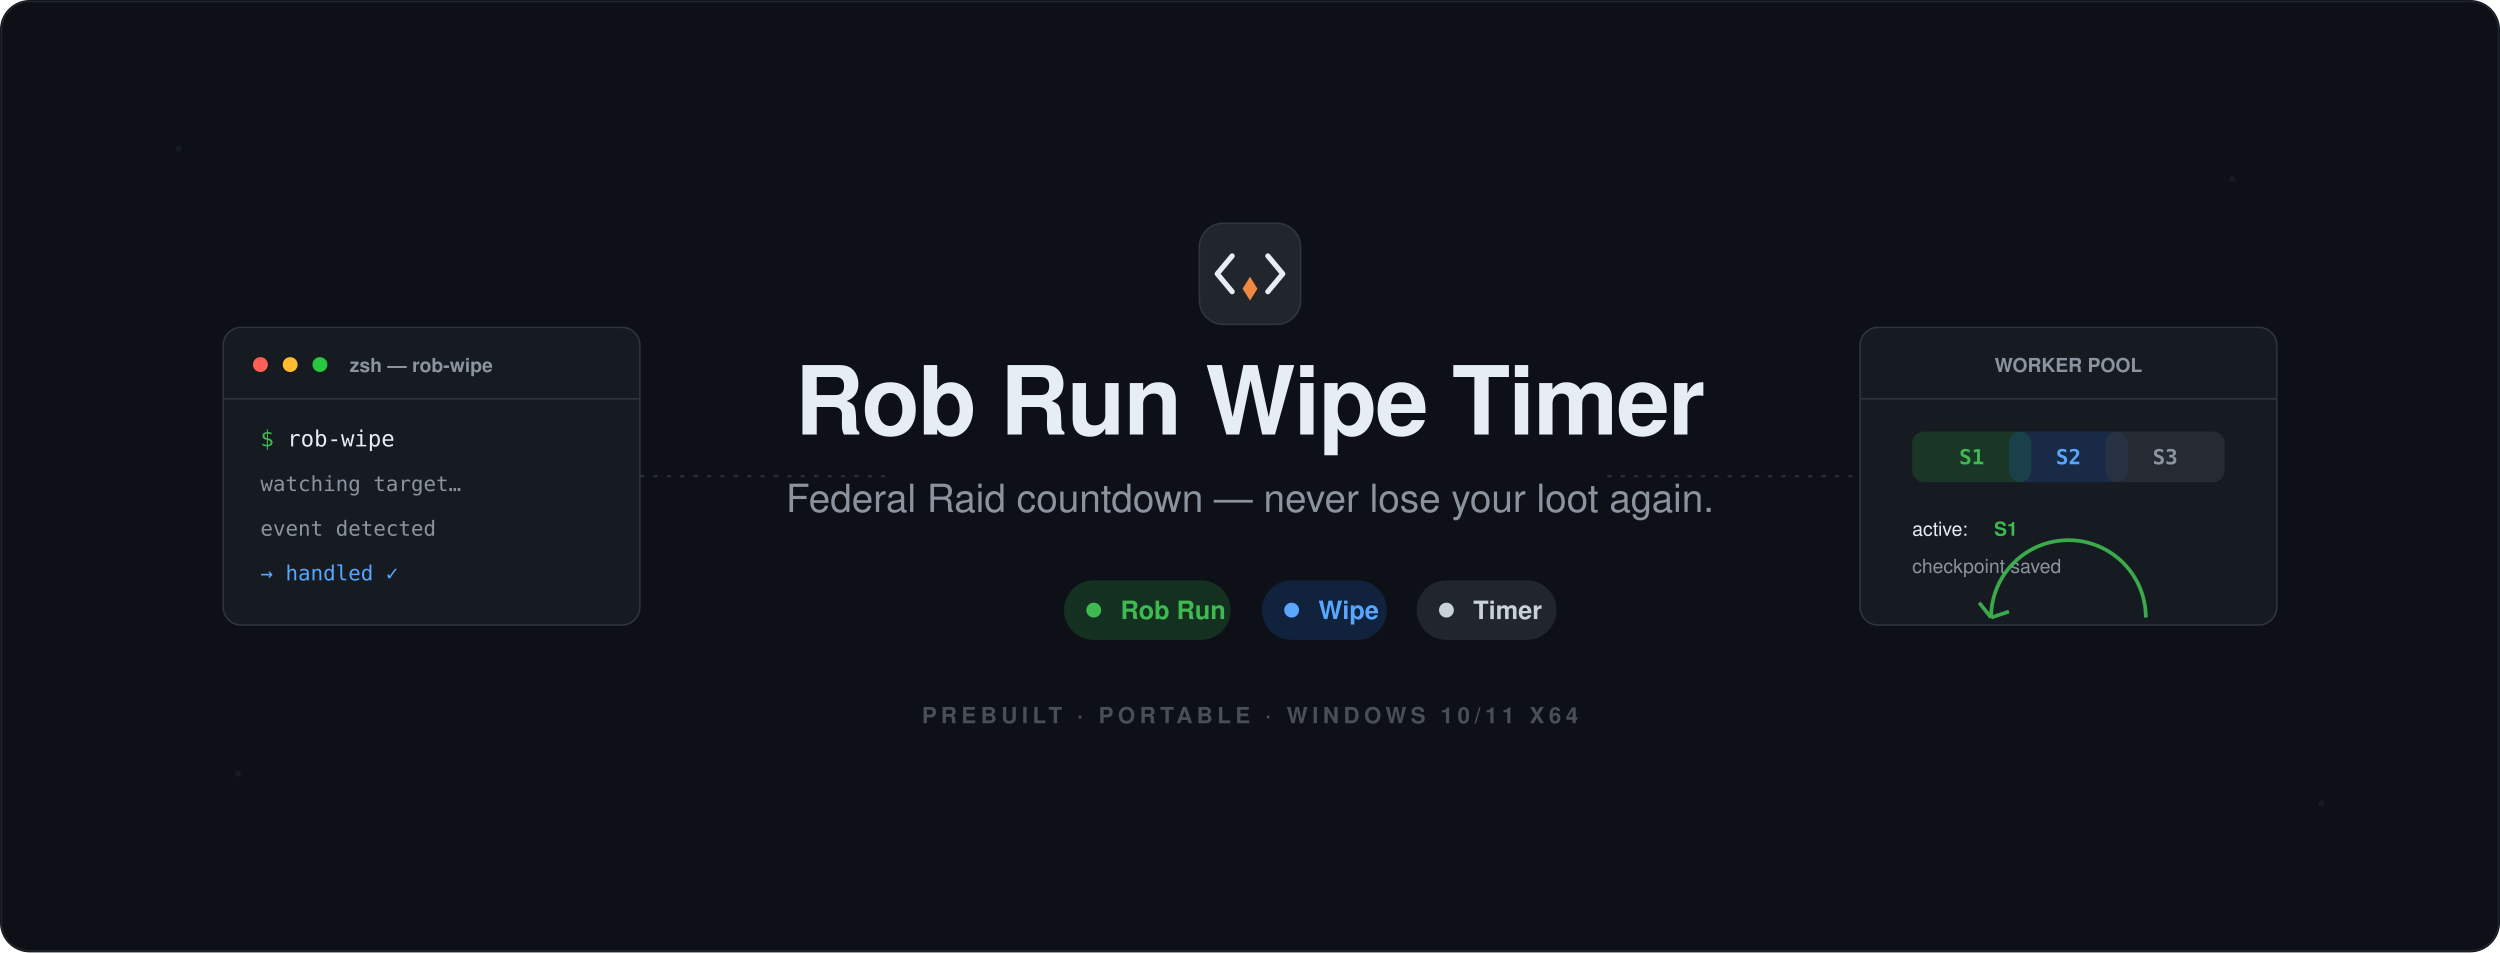
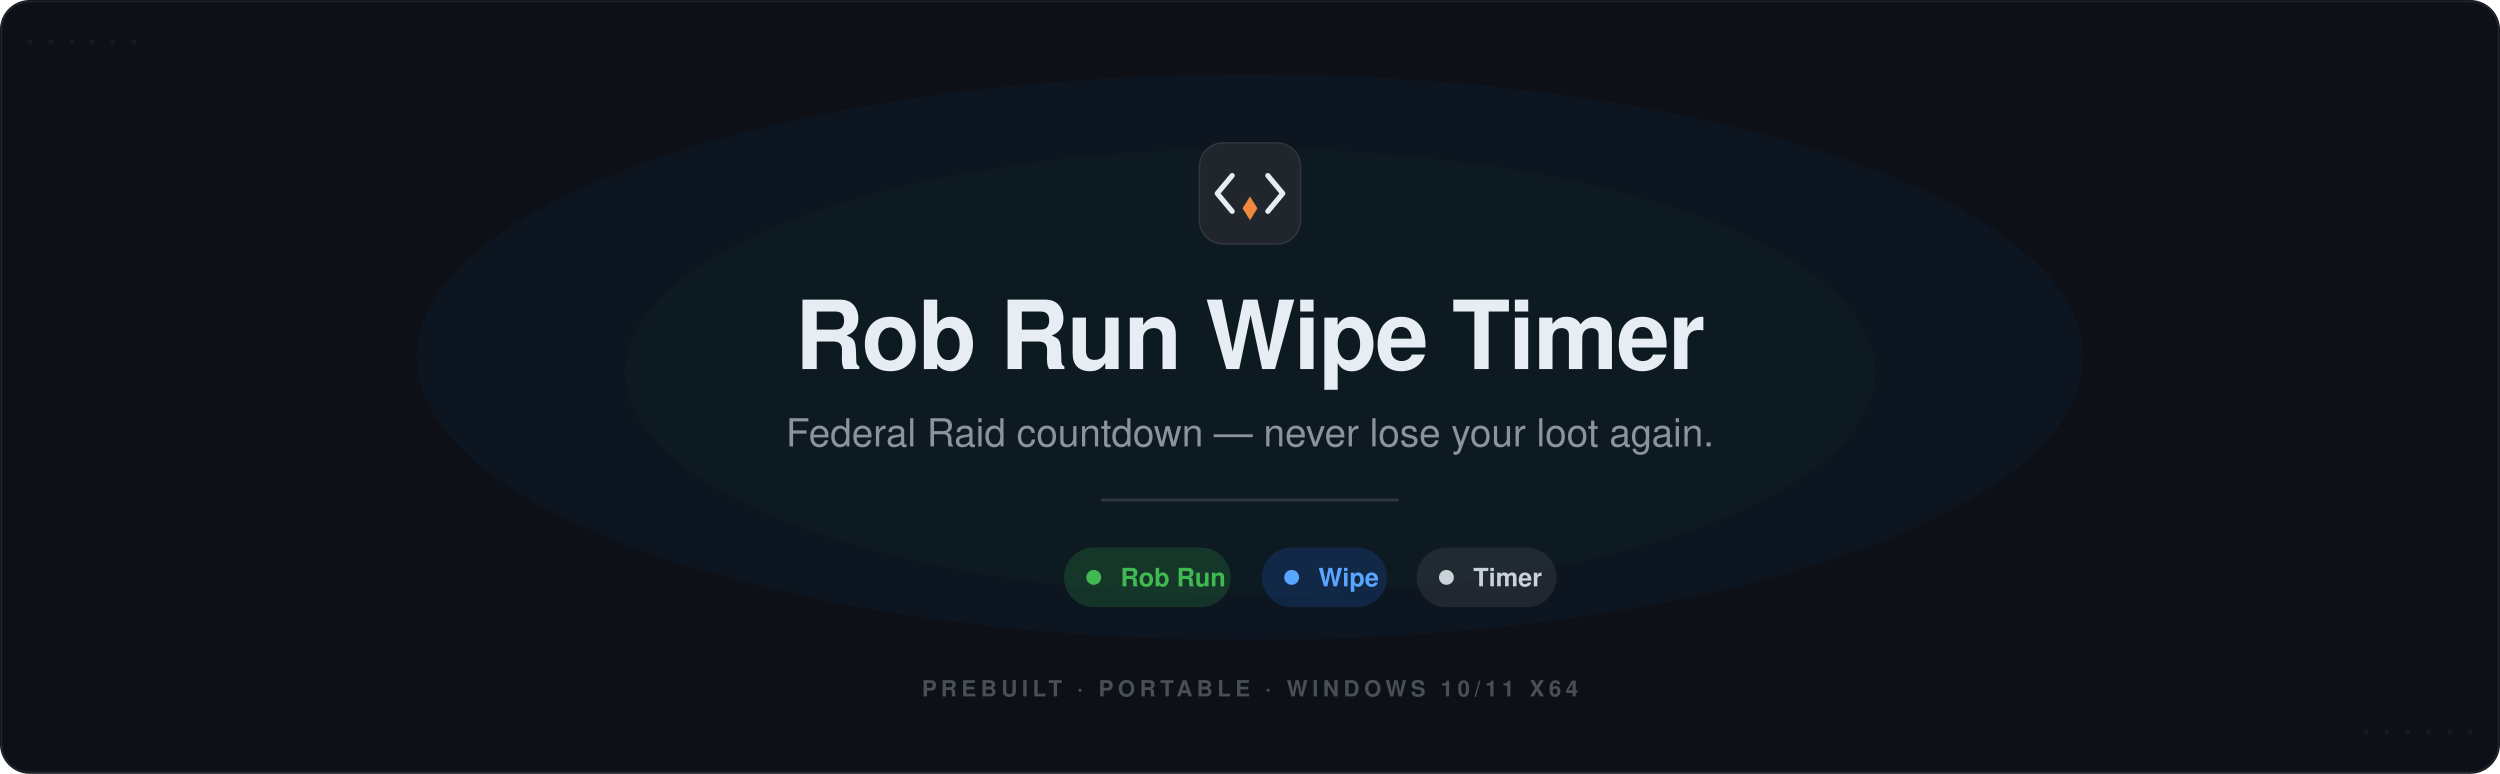
- <svg xmlns="http://www.w3.org/2000/svg" width="1680" height="640" viewBox="0 0 1680 640" fill="none" font-family="Segoe UI, Helvetica, Arial, sans-serif">
-   <rect width="1680" height="640" rx="20" fill="#0d1117" />
-   <rect x="1" y="1" width="1678" height="638" rx="19" fill="none" stroke="#21262d" />
+ <svg xmlns="http://www.w3.org/2000/svg" width="1680" height="520" viewBox="0 0 1680 520" fill="none" font-family="Segoe UI, Helvetica, Arial, sans-serif">
+   <rect width="1680" height="520" rx="20" fill="#0d1117" />
+   <rect x="1" y="1" width="1678" height="518" rx="19" fill="none" stroke="#21262d" />
+   <ellipse cx="840" cy="240" rx="560" ry="190" fill="#1f6feb" opacity="0.05" />
+   <ellipse cx="840" cy="250" rx="420" ry="150" fill="#238636" opacity="0.05" />
  <g fill="#161b22">
-     <circle cx="120" cy="100" r="2" />
-     <circle cx="1560" cy="540" r="2" />
-     <circle cx="1500" cy="120" r="2" />
-     <circle cx="160" cy="520" r="2" />
+     <circle cx="20" cy="28" r="1.6" />
+     <circle cx="34" cy="28" r="1.6" />
+     <circle cx="48" cy="28" r="1.6" />
+     <circle cx="62" cy="28" r="1.6" />
+     <circle cx="76" cy="28" r="1.6" />
+     <circle cx="90" cy="28" r="1.6" />
+     <circle cx="1660" cy="492" r="1.6" />
+     <circle cx="1646" cy="492" r="1.6" />
+     <circle cx="1632" cy="492" r="1.6" />
+     <circle cx="1618" cy="492" r="1.6" />
+     <circle cx="1604" cy="492" r="1.6" />
+     <circle cx="1590" cy="492" r="1.6" />
  </g>
  <g>
-     <rect x="150" y="220" width="280" height="200" rx="12" fill="#161b22" stroke="#30363d" />
-     <circle cx="175" cy="245" r="5" fill="#ff5f57" />
-     <circle cx="195" cy="245" r="5" fill="#febc2e" />
-     <circle cx="215" cy="245" r="5" fill="#28c840" />
-     <text x="235" y="250" fill="#8b949e" font-size="13" font-weight="600">zsh — rob-wipe</text>
-     <line x1="150" y1="268" x2="430" y2="268" stroke="#30363d" />
-     <text x="175" y="300" font-family="Menlo, Consolas, monospace" font-size="15" fill="#3fb950">$</text>
-     <text x="193" y="300" font-family="Menlo, Consolas, monospace" font-size="15" fill="#e6edf3">rob-wipe</text>
-     <text x="175" y="330" font-family="Menlo, Consolas, monospace" font-size="14" fill="#8b949e">watching target…</text>
-     <text x="175" y="360" font-family="Menlo, Consolas, monospace" font-size="14" fill="#8b949e">event detected</text>
-     <text x="175" y="390" font-family="Menlo, Consolas, monospace" font-size="14" fill="#58a6ff">→ handled ✓</text>
+     <rect x="806" y="96" width="68" height="68" rx="16" fill="#21262d" stroke="#30363d" />
+     <path d="M 828 118 l -10 12 l 10 12" stroke="#e6edf3" stroke-width="3.5" stroke-linecap="round" stroke-linejoin="round" fill="none" />
+     <path d="M 852 118 l 10 12 l -10 12" stroke="#e6edf3" stroke-width="3.5" stroke-linecap="round" stroke-linejoin="round" fill="none" />
+     <path d="M 840 132 l 5 8 l -5 8 l -5 -8 z" fill="#f0883e" />
  </g>
-   <g>
-     <rect x="1250" y="220" width="280" height="200" rx="12" fill="#161b22" stroke="#30363d" />
-     <text x="1390" y="250" text-anchor="middle" fill="#8b949e" font-size="13" font-weight="600">WORKER POOL</text>
-     <line x1="1250" y1="268" x2="1530" y2="268" stroke="#30363d" />
-     <rect x="1285" y="290" width="80" height="34" rx="8" fill="#238636" opacity="0.25" />
-     <text x="1325" y="312" text-anchor="middle" fill="#3fb950" font-size="14" font-weight="700" font-family="Menlo, Consolas, monospace">S1</text>
-     <rect x="1350" y="290" width="80" height="34" rx="8" fill="#1f6feb" opacity="0.18" />
-     <text x="1390" y="312" text-anchor="middle" fill="#58a6ff" font-size="14" font-weight="700" font-family="Menlo, Consolas, monospace">S2</text>
-     <rect x="1415" y="290" width="80" height="34" rx="8" fill="#30363d" opacity="0.6" />
-     <text x="1455" y="312" text-anchor="middle" fill="#8b949e" font-size="14" font-weight="700" font-family="Menlo, Consolas, monospace">S3</text>
-     <text x="1285" y="360" fill="#e6edf3" font-size="13">active:</text>
-     <text x="1340" y="360" fill="#3fb950" font-size="13" font-weight="700">S1</text>
-     <text x="1285" y="385" fill="#8b949e" font-size="13">checkpoint saved</text>
-     <g stroke="#3fb950" stroke-width="2.5" fill="none" opacity="0.9">
-       <path d="M 1338 415 A 44 44 0 1 1 1442 415" />
-       <path d="M 1338 415 l -8 -10 M 1338 415 l 12 -4" />
-     </g>
-   </g>
-   <g stroke="#30363d" stroke-width="1.5" stroke-dasharray="3 6" opacity="0.8">
-     <line x1="430" y1="320" x2="600" y2="320" />
-     <line x1="1080" y1="320" x2="1250" y2="320" />
-   </g>
-   <g>
-     <rect x="806" y="150" width="68" height="68" rx="16" fill="#21262d" stroke="#30363d" />
-     <path d="M 828 172 l -10 12 l 10 12" stroke="#e6edf3" stroke-width="3.5" stroke-linecap="round" stroke-linejoin="round" fill="none" />
-     <path d="M 852 172 l 10 12 l -10 12" stroke="#e6edf3" stroke-width="3.5" stroke-linecap="round" stroke-linejoin="round" fill="none" />
-     <path d="M 840 186 l 5 8 l -5 8 l -5 -8 z" fill="#f0883e" />
-   </g>
-   <text x="840" y="292" text-anchor="middle" fill="#e6edf3" font-size="64" font-weight="800" letter-spacing="-1">Rob Run Wipe Timer</text>
-   <text x="840" y="344" text-anchor="middle" fill="#8b949e" font-size="26" font-weight="500">Federal Raid countdown — never lose your loot again.</text>
-   <rect x="715" y="390" width="112" height="40" rx="20" fill="#2ea043" opacity="0.22" />
-   <circle cx="735" cy="410" r="5" fill="#3fb950" />
-   <text x="753" y="416" fill="#3fb950" font-size="17" font-weight="600">Rob Run</text>
-   <rect x="848" y="390" width="84" height="40" rx="20" fill="#1f6feb" opacity="0.18" />
-   <circle cx="868" cy="410" r="5" fill="#58a6ff" />
-   <text x="886" y="416" fill="#58a6ff" font-size="17" font-weight="600">Wipe</text>
-   <rect x="952" y="390" width="94" height="40" rx="20" fill="#30363d" opacity="0.55" />
-   <circle cx="972" cy="410" r="5" fill="#c9d1d9" />
-   <text x="990" y="416" fill="#c9d1d9" font-size="17" font-weight="600">Timer</text>
-   <text x="840" y="486" text-anchor="middle" fill="#484f58" font-size="15" font-weight="600" letter-spacing="3">PREBUILT · PORTABLE · WINDOWS 10/11 X64</text>
+   <text x="840" y="248" text-anchor="middle" fill="#e6edf3" font-size="64" font-weight="800" letter-spacing="-1">Rob Run Wipe Timer</text>
+   <text x="840" y="300" text-anchor="middle" fill="#8b949e" font-size="26" font-weight="500">Federal Raid countdown — never lose your loot again.</text>
+   <line x1="740" y1="336" x2="940" y2="336" stroke="#30363d" stroke-width="2" />
+   <rect x="715" y="368" width="112" height="40" rx="20" fill="#2ea043" opacity="0.22" />
+   <circle cx="735" cy="388" r="5" fill="#3fb950" />
+   <text x="753" y="394" fill="#3fb950" font-size="17" font-weight="600">Rob Run</text>
+   <rect x="848" y="368" width="84" height="40" rx="20" fill="#1f6feb" opacity="0.18" />
+   <circle cx="868" cy="388" r="5" fill="#58a6ff" />
+   <text x="886" y="394" fill="#58a6ff" font-size="17" font-weight="600">Wipe</text>
+   <rect x="952" y="368" width="94" height="40" rx="20" fill="#30363d" opacity="0.55" />
+   <circle cx="972" cy="388" r="5" fill="#c9d1d9" />
+   <text x="990" y="394" fill="#c9d1d9" font-size="17" font-weight="600">Timer</text>
+   <text x="840" y="468" text-anchor="middle" fill="#484f58" font-size="15" font-weight="600" letter-spacing="3">PREBUILT · PORTABLE · WINDOWS 10/11 X64</text>
</svg>
